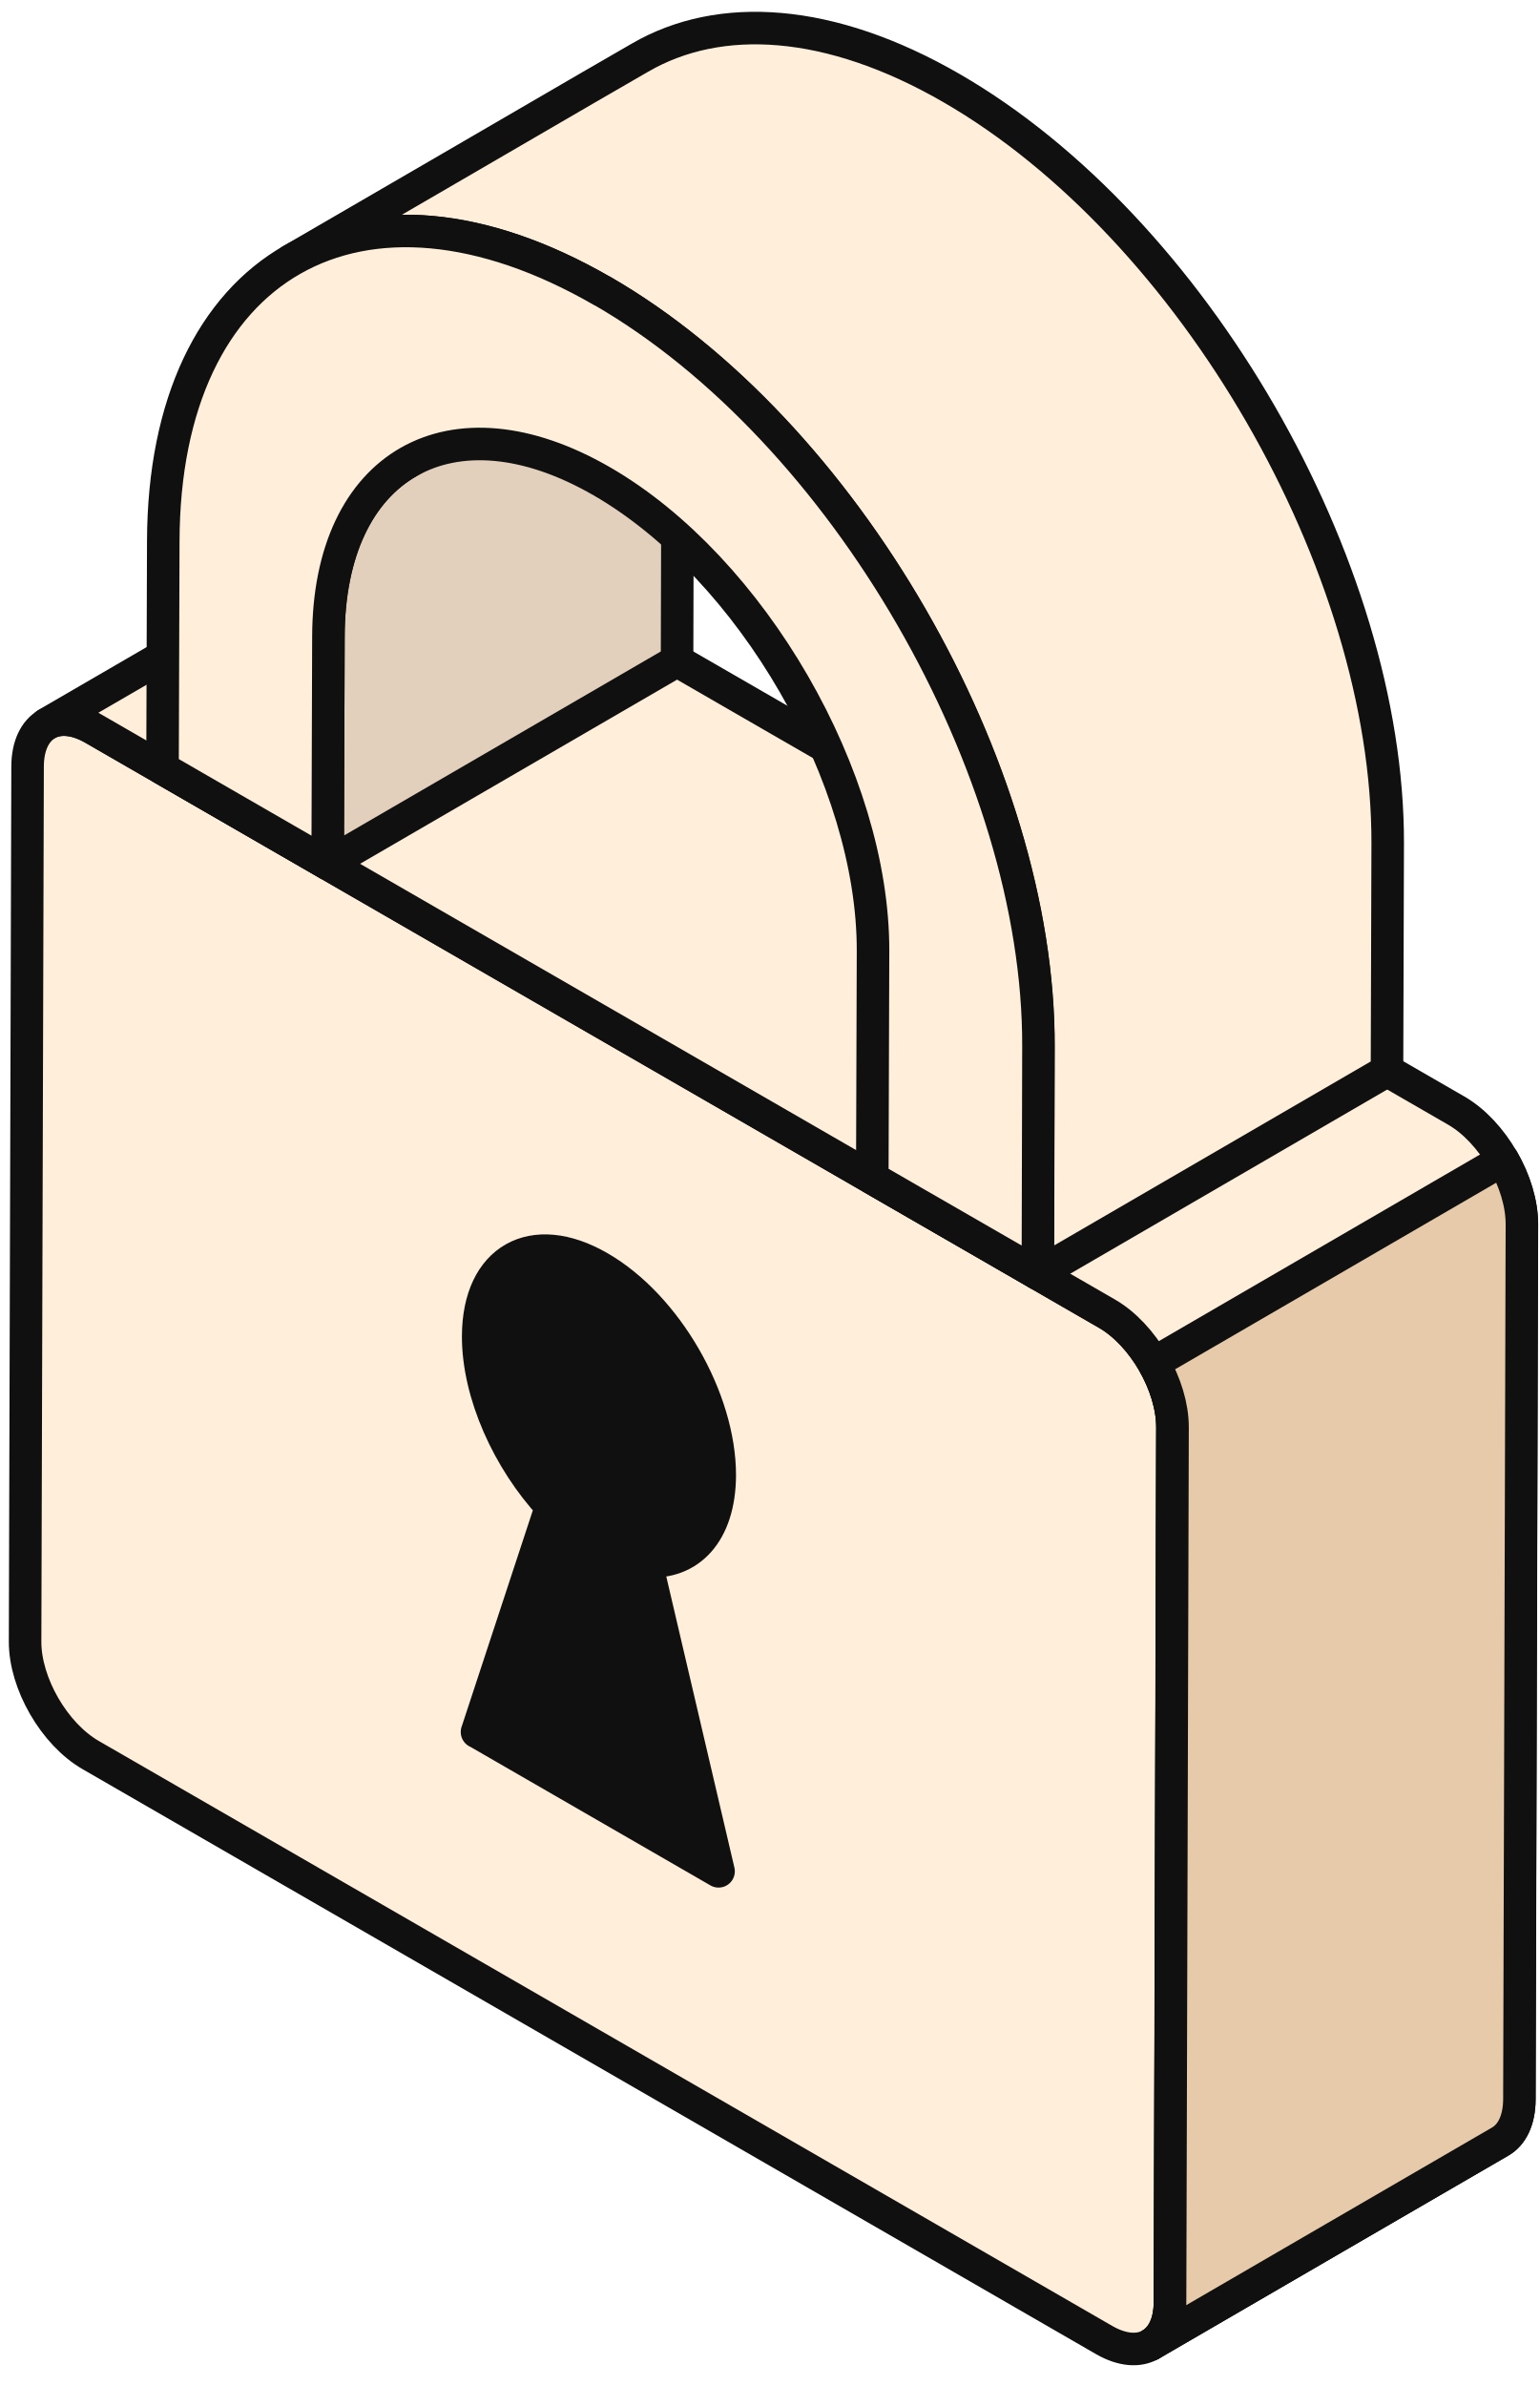
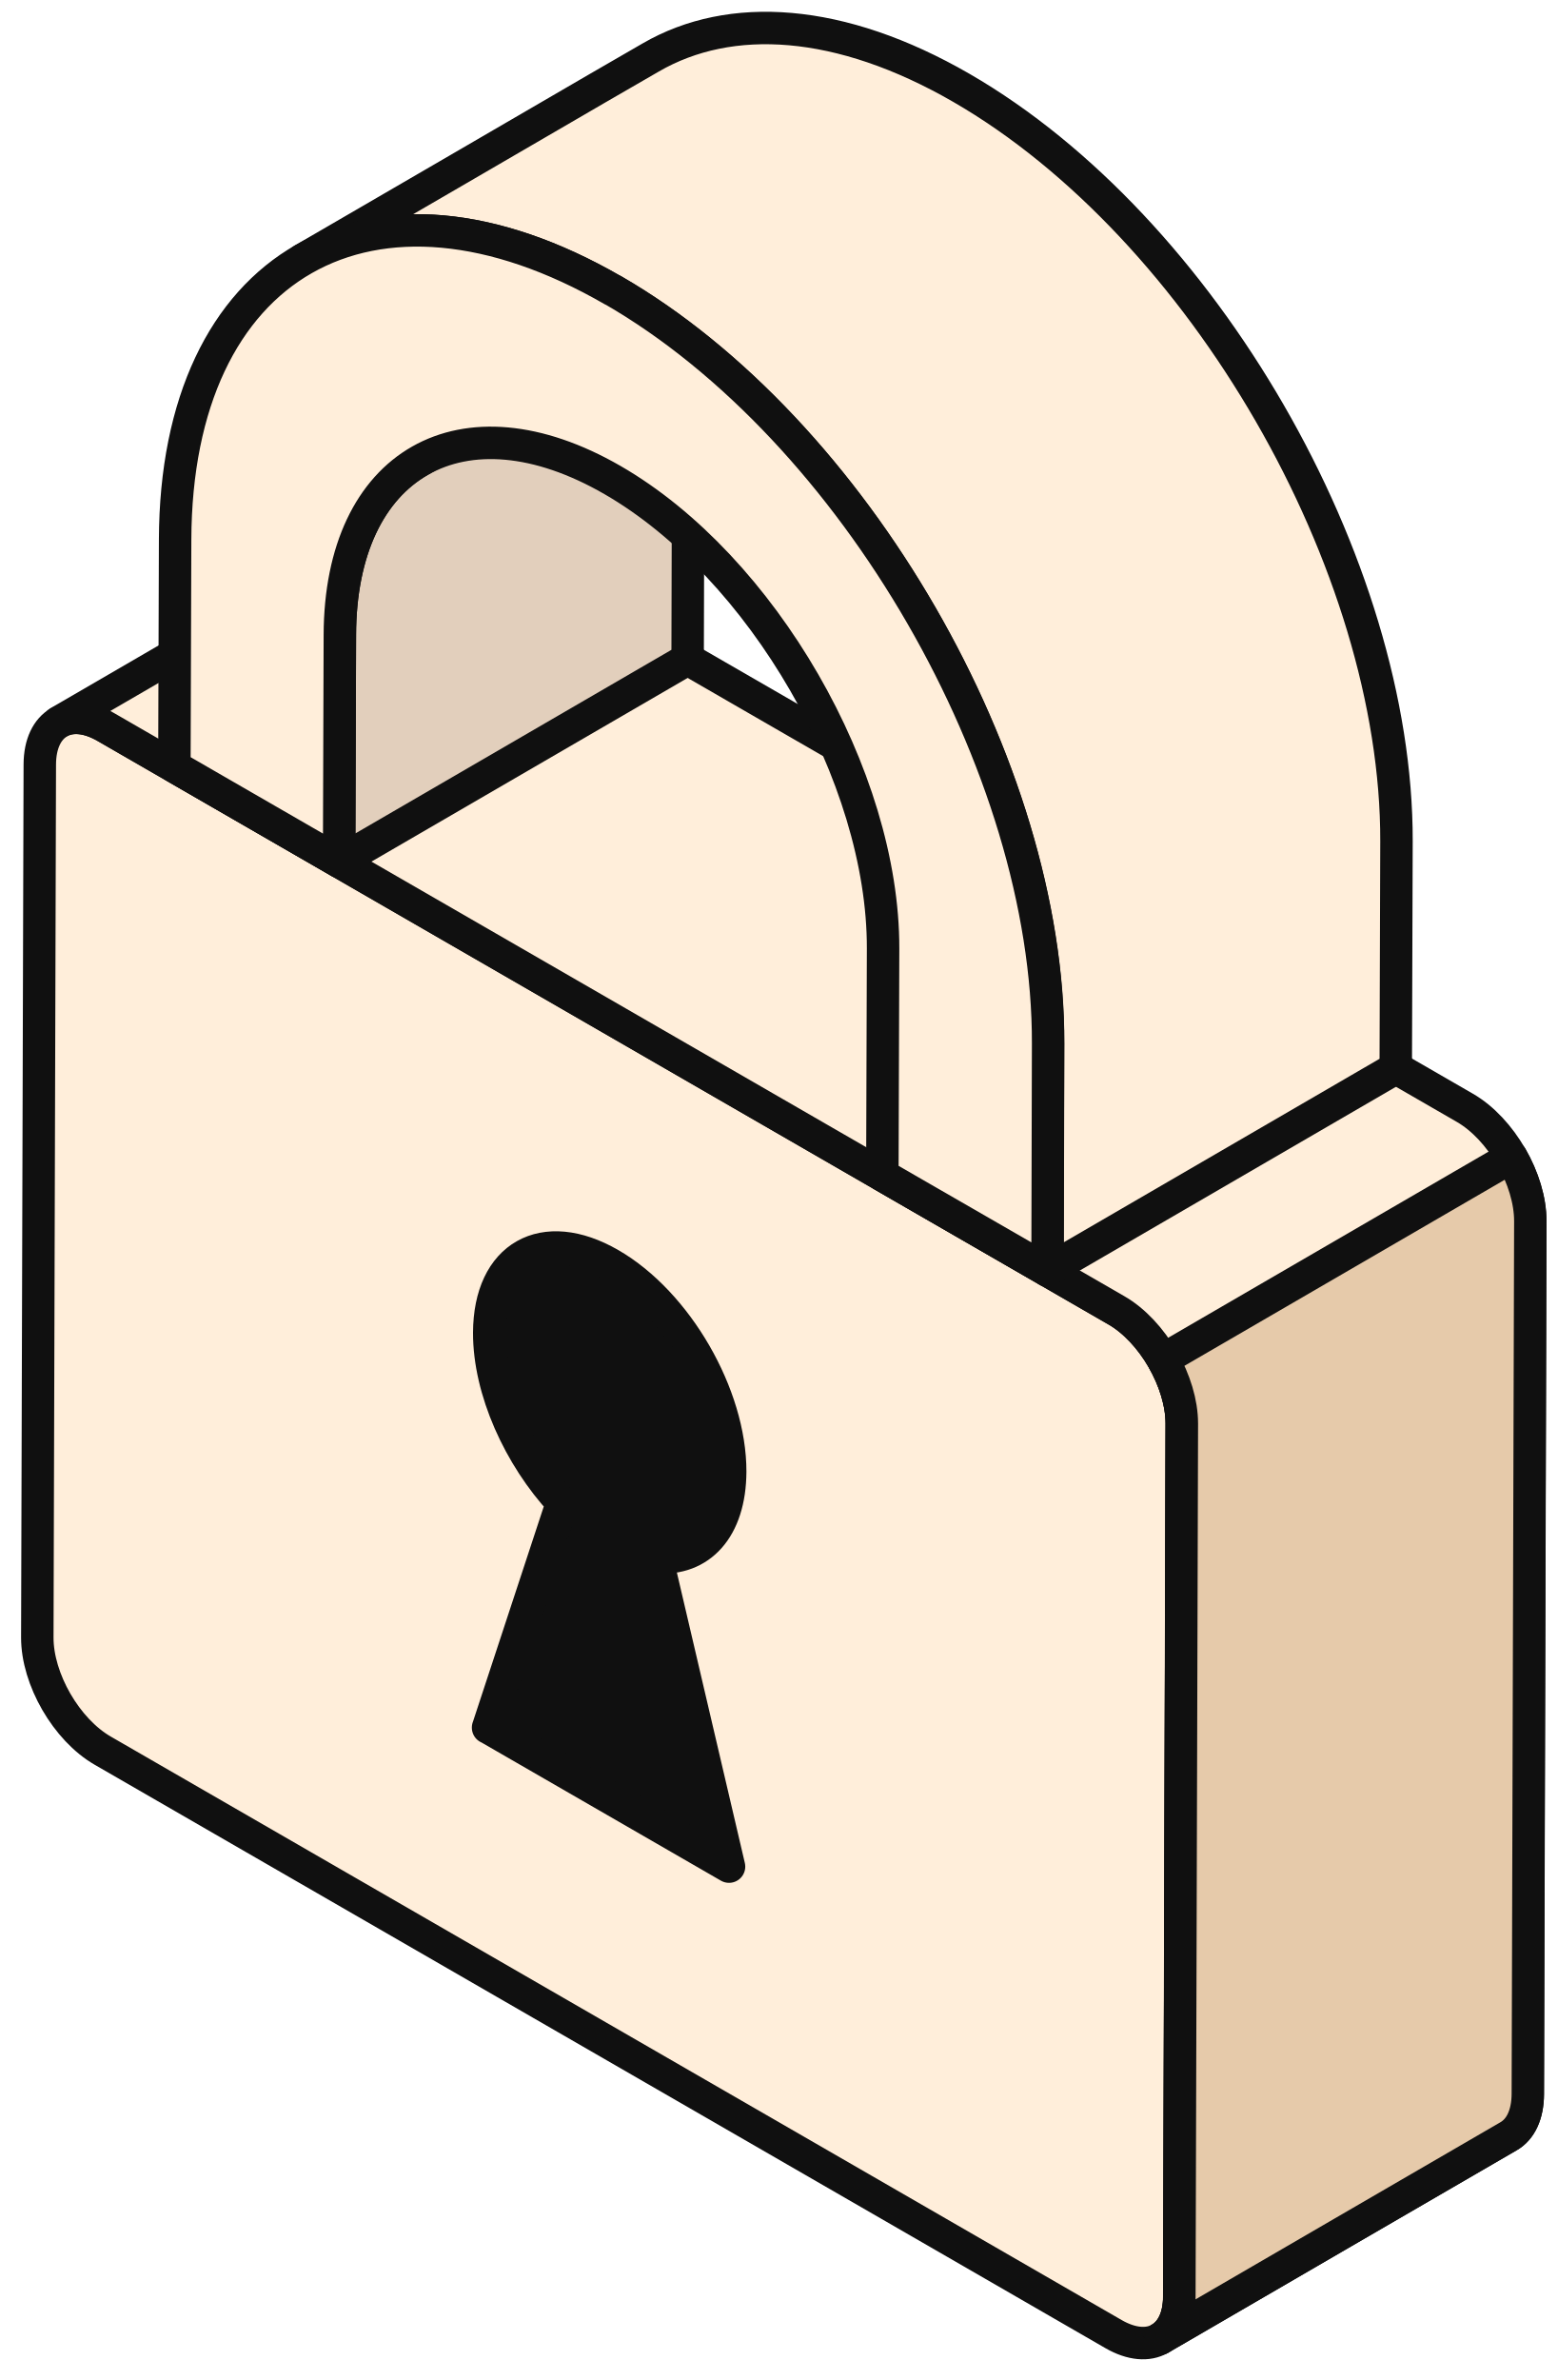
- <svg xmlns="http://www.w3.org/2000/svg" width="71" height="110" viewBox="0 0 71 110" fill="none">
-   <path d="M33.13 86.266L49.248 76.91L38.108 70.487L21.997 79.844L33.13 86.266Z" fill="#478399" />
-   <path d="M21.997 79.844L38.108 70.487L41.531 60.09L25.419 69.446L21.997 79.844Z" fill="#478399" />
-   <path d="M33.13 86.266L49.248 76.91L45.894 62.605L29.782 71.961L33.13 86.266Z" fill="#245981" />
-   <path d="M38.162 52.234C38.162 50.484 38.784 49.253 39.779 48.672L23.667 58.028C22.673 58.609 22.057 59.84 22.051 61.591C22.044 64.241 23.437 67.31 25.419 69.446L41.53 60.09C39.548 57.954 38.155 54.885 38.155 52.234H38.162Z" fill="#478399" />
-   <path d="M47.672 62.24C47.164 62.53 46.562 62.659 45.893 62.605L29.788 71.961C30.458 72.015 31.06 71.887 31.56 71.596C36.389 68.784 42.842 65.045 47.672 62.24Z" fill="#478399" />
-   <path d="M39.779 48.672L23.674 58.028C24.689 57.44 26.096 57.528 27.644 58.42L43.756 49.064C42.2 48.165 40.793 48.077 39.779 48.672Z" fill="#245981" />
-   <path d="M31.561 71.596L47.672 62.24C48.673 61.658 49.289 60.421 49.295 58.657C49.302 55.121 46.833 50.835 43.756 49.064L27.645 58.42C30.722 60.198 33.198 64.478 33.191 68.013C33.191 69.778 32.569 71.015 31.567 71.596H31.561Z" fill="#245981" />
-   <path d="M27.645 58.42C24.567 56.642 22.065 58.048 22.051 61.591C22.044 64.241 23.438 67.31 25.419 69.446L21.997 79.844L33.137 86.273L29.789 71.968C31.791 72.13 33.178 70.67 33.191 68.02C33.198 64.484 30.729 60.205 27.645 58.427V58.42Z" fill="#101010" stroke="#101010" stroke-width="1.5" stroke-linecap="round" stroke-linejoin="round" />
-   <path d="M51.04 60.556C52.718 61.523 54.07 63.869 54.07 65.796L53.955 106.141C53.949 108.068 52.589 108.845 50.912 107.878L4.181 80.912C2.503 79.945 1.15 77.606 1.157 75.679L1.272 35.334C1.279 33.407 2.639 32.63 4.316 33.596L51.047 60.563L51.04 60.556ZM21.997 79.844L33.136 86.272L29.788 71.968C31.791 72.13 33.177 70.67 33.191 68.02C33.197 64.484 30.729 60.205 27.644 58.427C24.567 56.649 22.064 58.055 22.051 61.597C22.044 64.248 23.437 67.317 25.419 69.453L21.997 79.85V79.844Z" fill="#FFEEDA" stroke="#101010" stroke-width="1.5" stroke-linecap="round" stroke-linejoin="round" />
-   <path d="M18.264 24.024C18.811 23.7 19.576 23.747 20.421 24.234L67.152 51.2C68.83 52.167 70.183 54.513 70.176 56.44L70.061 96.785C70.061 97.745 69.723 98.421 69.175 98.732C64.068 101.693 58.968 104.654 53.868 107.622C53.625 107.764 53.3 107.946 53.063 108.088C53.605 107.77 53.949 107.101 53.949 106.141L54.064 65.796C54.064 63.869 52.718 61.523 51.034 60.556L4.303 33.59C3.458 33.103 2.693 33.056 2.146 33.38L18.257 24.024H18.264Z" fill="#FFEEDA" stroke="#101010" stroke-width="1.5" stroke-linecap="round" stroke-linejoin="round" />
-   <path d="M53.205 62.828V62.842C53.739 63.781 54.071 64.836 54.071 65.796L53.956 106.141C53.956 107.101 53.617 107.77 53.07 108.088C53.313 107.946 53.638 107.757 53.874 107.622C58.974 104.661 64.074 101.693 69.181 98.732C69.729 98.414 70.06 97.738 70.067 96.785L70.182 56.44C70.182 55.48 69.851 54.418 69.309 53.478L53.212 62.828H53.205Z" fill="#E6CAAA" stroke="#101010" stroke-width="1.5" stroke-linecap="round" stroke-linejoin="round" />
-   <path d="M15.145 29.344C15.152 25.396 16.558 22.618 18.811 21.313L34.916 11.957C32.663 13.268 31.263 16.047 31.25 19.995L31.222 30.466L15.111 39.823L15.145 29.351V29.344Z" fill="#E2CFBC" stroke="#101010" stroke-width="1.5" stroke-linecap="round" stroke-linejoin="round" />
-   <path d="M27.097 4.054C27.902 3.588 28.707 3.121 29.518 2.655C33.191 0.525 38.271 0.823 43.878 4.061C55.025 10.497 64.027 26.079 63.993 38.89L63.96 49.368L47.855 58.724L47.882 48.246C47.923 35.442 38.92 19.853 27.767 13.417C22.153 10.179 17.073 9.875 13.407 12.011C17.966 9.361 22.538 6.711 27.097 4.054Z" fill="#FFEEDA" stroke="#101010" stroke-width="1.5" stroke-linecap="round" stroke-linejoin="round" />
-   <path d="M27.773 13.417C16.626 6.981 7.562 12.146 7.529 24.95L7.495 35.428L15.111 39.823L15.145 29.351C15.165 21.408 20.82 18.19 27.746 22.185C34.665 26.174 40.279 35.895 40.259 43.838L40.225 54.317L47.861 58.718L47.888 48.239C47.929 35.435 38.926 19.846 27.773 13.41V13.417Z" fill="#FFEEDA" stroke="#101010" stroke-width="1.5" stroke-linecap="round" stroke-linejoin="round" />
+ <svg xmlns="http://www.w3.org/2000/svg" width="72" height="110" viewBox="0 0 72 110" fill="none">
+   <path d="M33.698 86.266L49.816 76.91L38.676 70.487L22.564 79.844L33.698 86.266Z" fill="#478399" />
+   <path d="M22.564 79.844L38.676 70.487L42.098 60.09L25.987 69.446L22.564 79.844Z" fill="#478399" />
+   <path d="M33.698 86.266L49.816 76.91L46.461 62.605L30.35 71.961L33.698 86.266Z" fill="#245981" />
+   <path d="M38.73 52.234C38.73 50.484 39.352 49.253 40.346 48.672L24.235 58.028C23.241 58.609 22.625 59.84 22.618 61.591C22.611 64.241 24.005 67.31 25.987 69.446L42.098 60.09C40.116 57.954 38.723 54.885 38.723 52.234H38.73Z" fill="#478399" />
+   <path d="M48.239 62.24C47.732 62.53 47.13 62.659 46.46 62.605L30.355 71.961C31.025 72.015 31.627 71.887 32.128 71.596C36.957 68.784 43.41 65.045 48.239 62.24Z" fill="#478399" />
+   <path d="M40.346 48.672L24.241 58.028C25.256 57.44 26.663 57.528 28.212 58.42L44.323 49.064C42.767 48.165 41.36 48.077 40.346 48.672Z" fill="#245981" />
+   <path d="M32.128 71.596L48.239 62.24C49.24 61.658 49.856 60.421 49.863 58.657C49.87 55.121 47.401 50.835 44.323 49.064L28.212 58.42C31.289 60.198 33.765 64.478 33.758 68.013C33.758 69.778 33.136 71.015 32.135 71.596H32.128Z" fill="#245981" />
+   <path d="M28.212 58.42C25.135 56.642 22.632 58.048 22.619 61.591C22.612 64.241 24.005 67.31 25.987 69.446L22.564 79.844L33.704 86.273L30.356 71.968C32.358 72.13 33.745 70.67 33.758 68.02C33.765 64.484 31.297 60.205 28.212 58.427V58.42Z" fill="#101010" stroke="#101010" stroke-width="1.5" stroke-linecap="round" stroke-linejoin="round" />
+   <path d="M51.608 60.556C53.285 61.523 54.638 63.869 54.638 65.796L54.523 106.141C54.516 108.068 53.157 108.845 51.479 107.878L4.748 80.912C3.071 79.945 1.718 77.606 1.725 75.679L1.84 35.334C1.846 33.407 3.206 32.63 4.883 33.596L51.614 60.563L51.608 60.556ZM22.564 79.844L33.704 86.272L30.356 71.968C32.358 72.13 33.744 70.67 33.758 68.02C33.765 64.484 31.296 60.205 28.212 58.427C25.134 56.649 22.631 58.055 22.618 61.597C22.611 64.248 24.005 67.317 25.986 69.453L22.564 79.85V79.844Z" fill="#FFEEDA" stroke="#101010" stroke-width="1.5" stroke-linecap="round" stroke-linejoin="round" />
+   <path d="M18.831 24.024C19.379 23.7 20.143 23.747 20.989 24.234L67.72 51.2C69.397 52.167 70.75 54.513 70.743 56.44L70.628 96.785C70.628 97.745 70.29 98.421 69.742 98.732C64.635 101.693 59.536 104.654 54.436 107.622C54.192 107.764 53.867 107.946 53.631 108.088C54.172 107.77 54.517 107.101 54.517 106.141L54.632 65.796C54.632 63.869 53.286 61.523 51.602 60.556L4.871 33.59C4.025 33.103 3.261 33.056 2.713 33.38L18.824 24.024H18.831Z" fill="#FFEEDA" stroke="#101010" stroke-width="1.5" stroke-linecap="round" stroke-linejoin="round" />
+   <path d="M53.772 62.828V62.842C54.306 63.781 54.638 64.836 54.638 65.796L54.523 106.141C54.523 107.101 54.185 107.77 53.637 108.088C53.88 107.946 54.205 107.757 54.442 107.622C59.541 104.661 64.641 101.693 69.748 98.732C70.296 98.414 70.627 97.738 70.634 96.785L70.749 56.44C70.749 55.48 70.418 54.418 69.877 53.478L53.779 62.828H53.772Z" fill="#E6CAAA" stroke="#101010" stroke-width="1.5" stroke-linecap="round" stroke-linejoin="round" />
+   <path d="M15.713 29.344C15.719 25.396 17.126 22.618 19.378 21.313L35.483 11.957C33.231 13.268 31.831 16.047 31.817 19.995L31.79 30.466L15.679 39.823L15.713 29.351V29.344Z" fill="#E2CFBC" stroke="#101010" stroke-width="1.5" stroke-linecap="round" stroke-linejoin="round" />
+   <path d="M27.665 4.054C28.469 3.588 29.274 3.121 30.086 2.655C33.759 0.525 38.838 0.823 44.446 4.061C55.592 10.497 64.595 26.079 64.561 38.89L64.527 49.368L48.423 58.724L48.45 48.246C48.49 35.442 39.488 19.853 28.334 13.417C22.72 10.179 17.641 9.875 13.975 12.011C18.533 9.361 23.106 6.711 27.665 4.054Z" fill="#FFEEDA" stroke="#101010" stroke-width="1.5" stroke-linecap="round" stroke-linejoin="round" />
+   <path d="M28.34 13.417C17.194 6.981 8.13 12.146 8.096 24.95L8.062 35.428L15.678 39.823L15.712 29.351C15.733 21.408 21.387 18.19 28.313 22.185C35.233 26.174 40.847 35.895 40.826 43.838L40.792 54.317L48.429 58.718L48.456 48.239C48.496 35.435 39.494 19.846 28.34 13.41V13.417Z" fill="#FFEEDA" stroke="#101010" stroke-width="1.5" stroke-linecap="round" stroke-linejoin="round" />
</svg>
